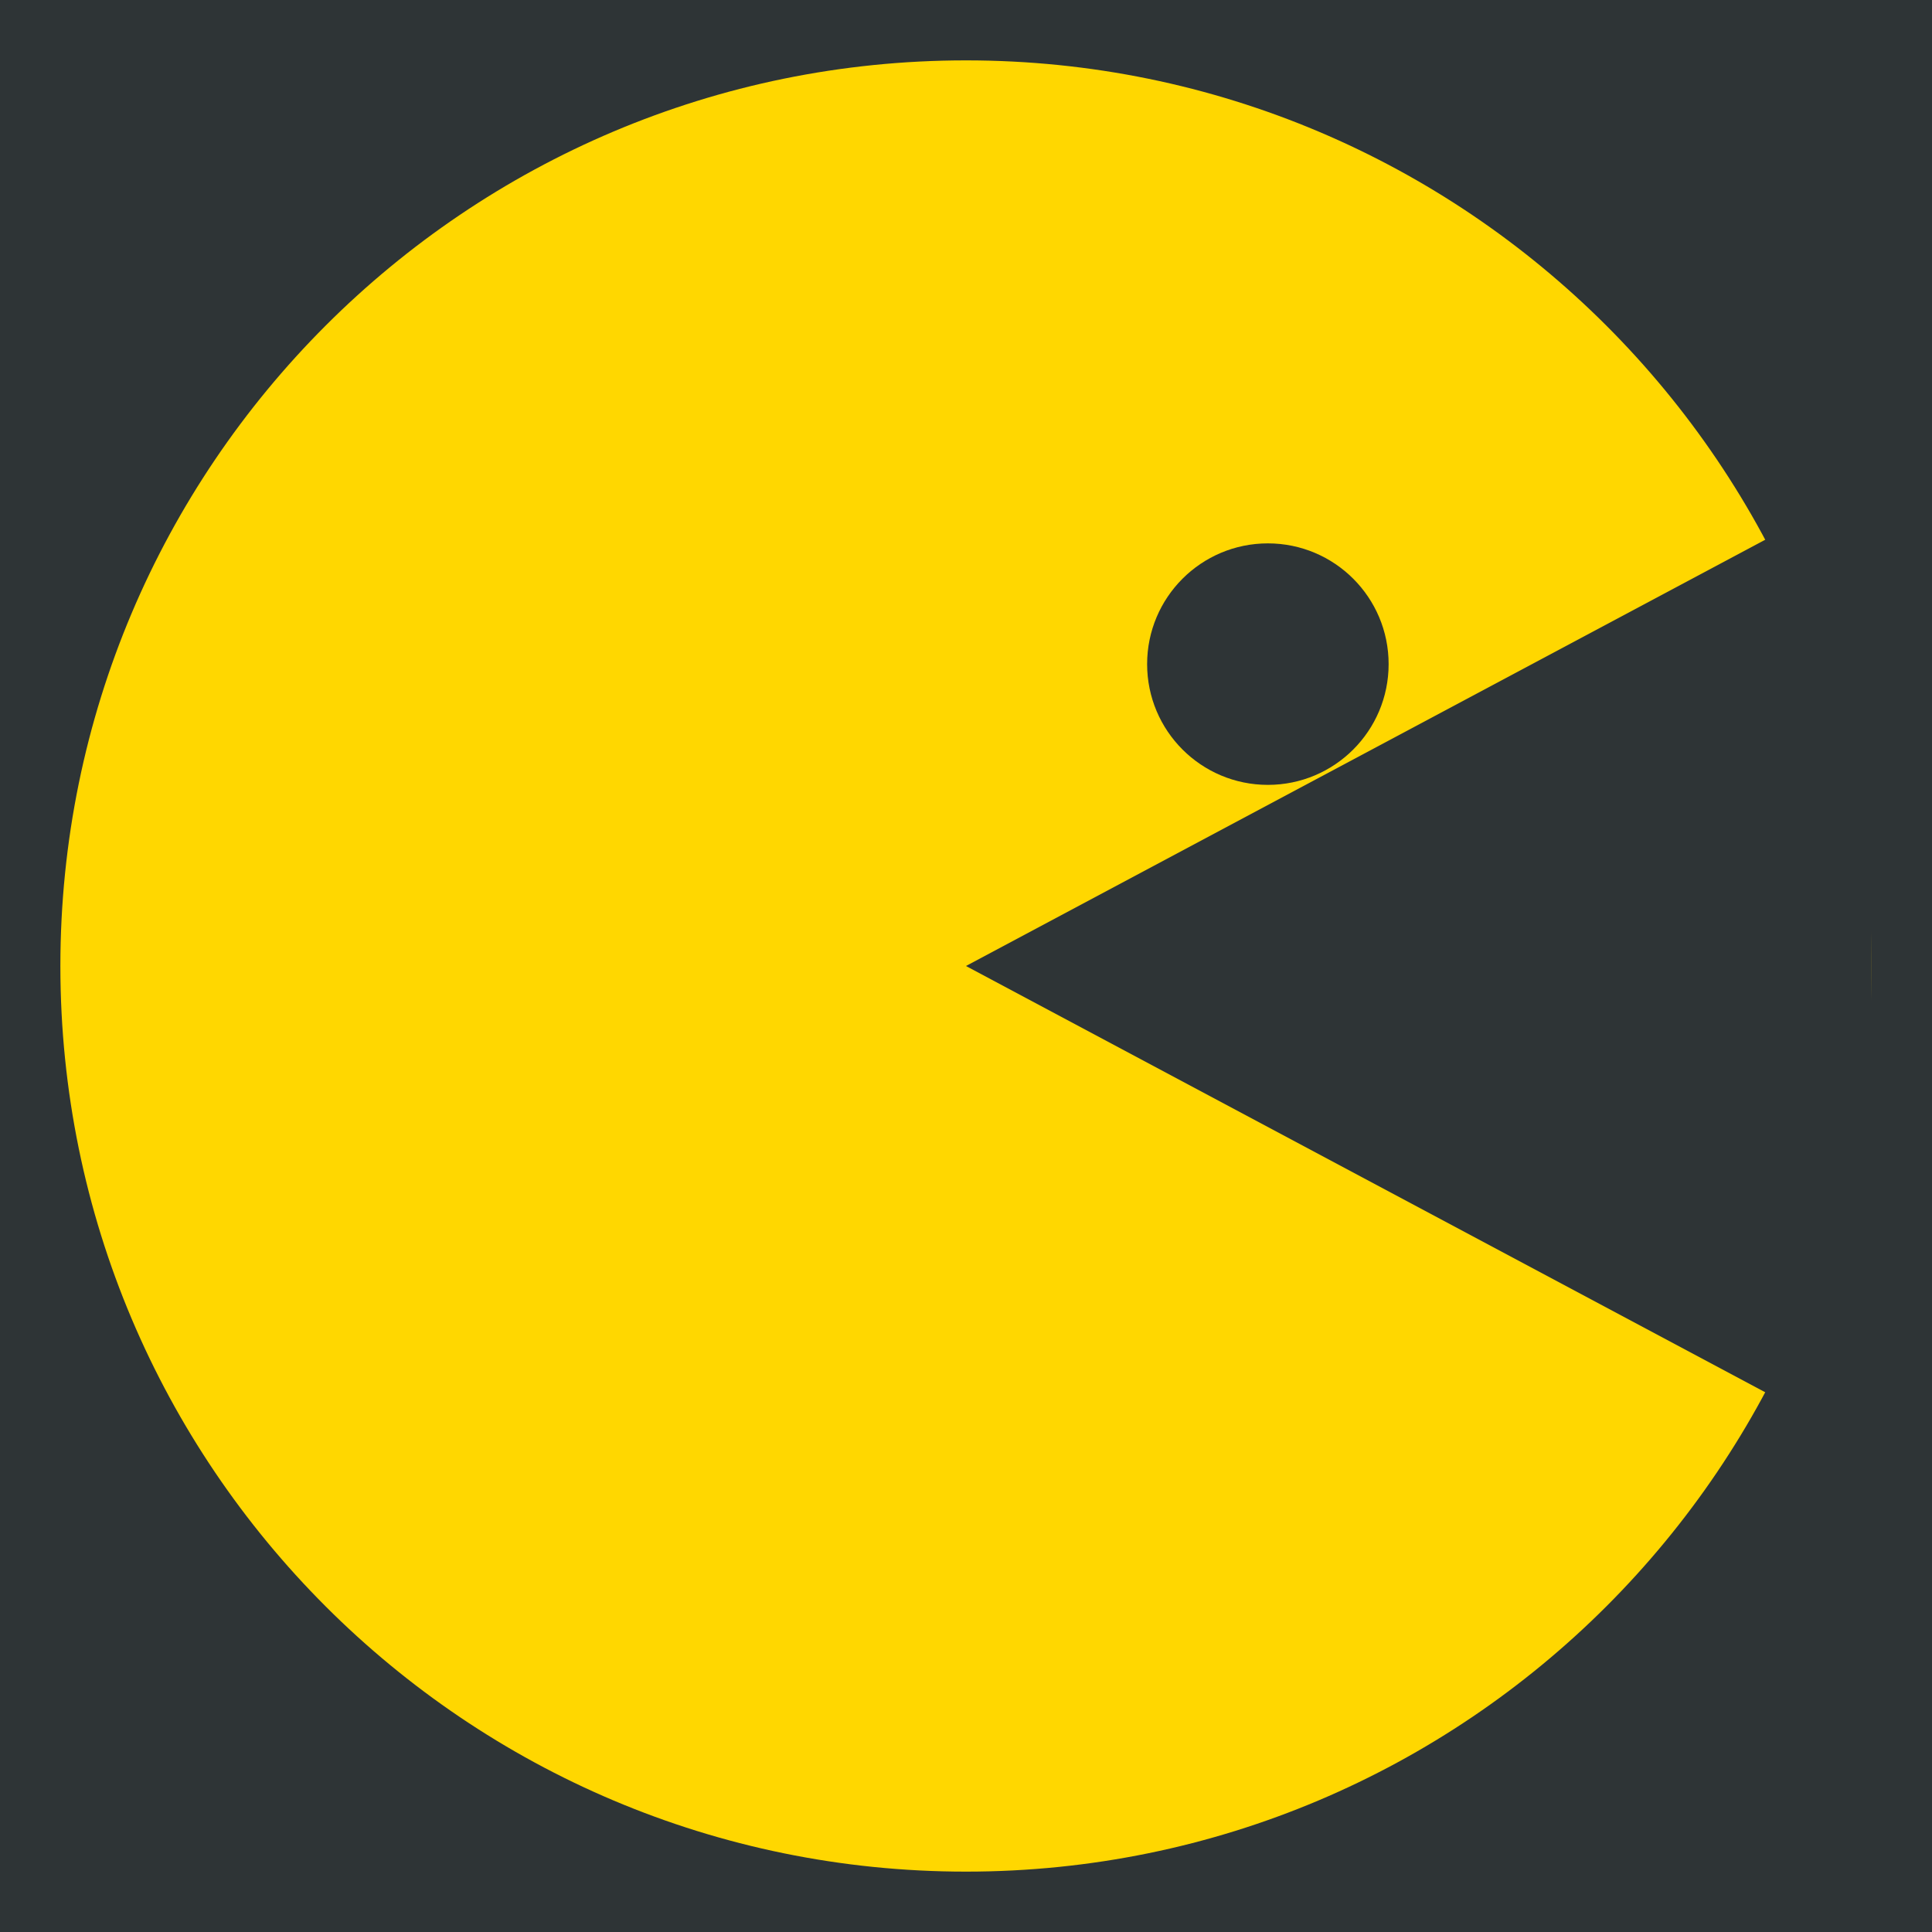
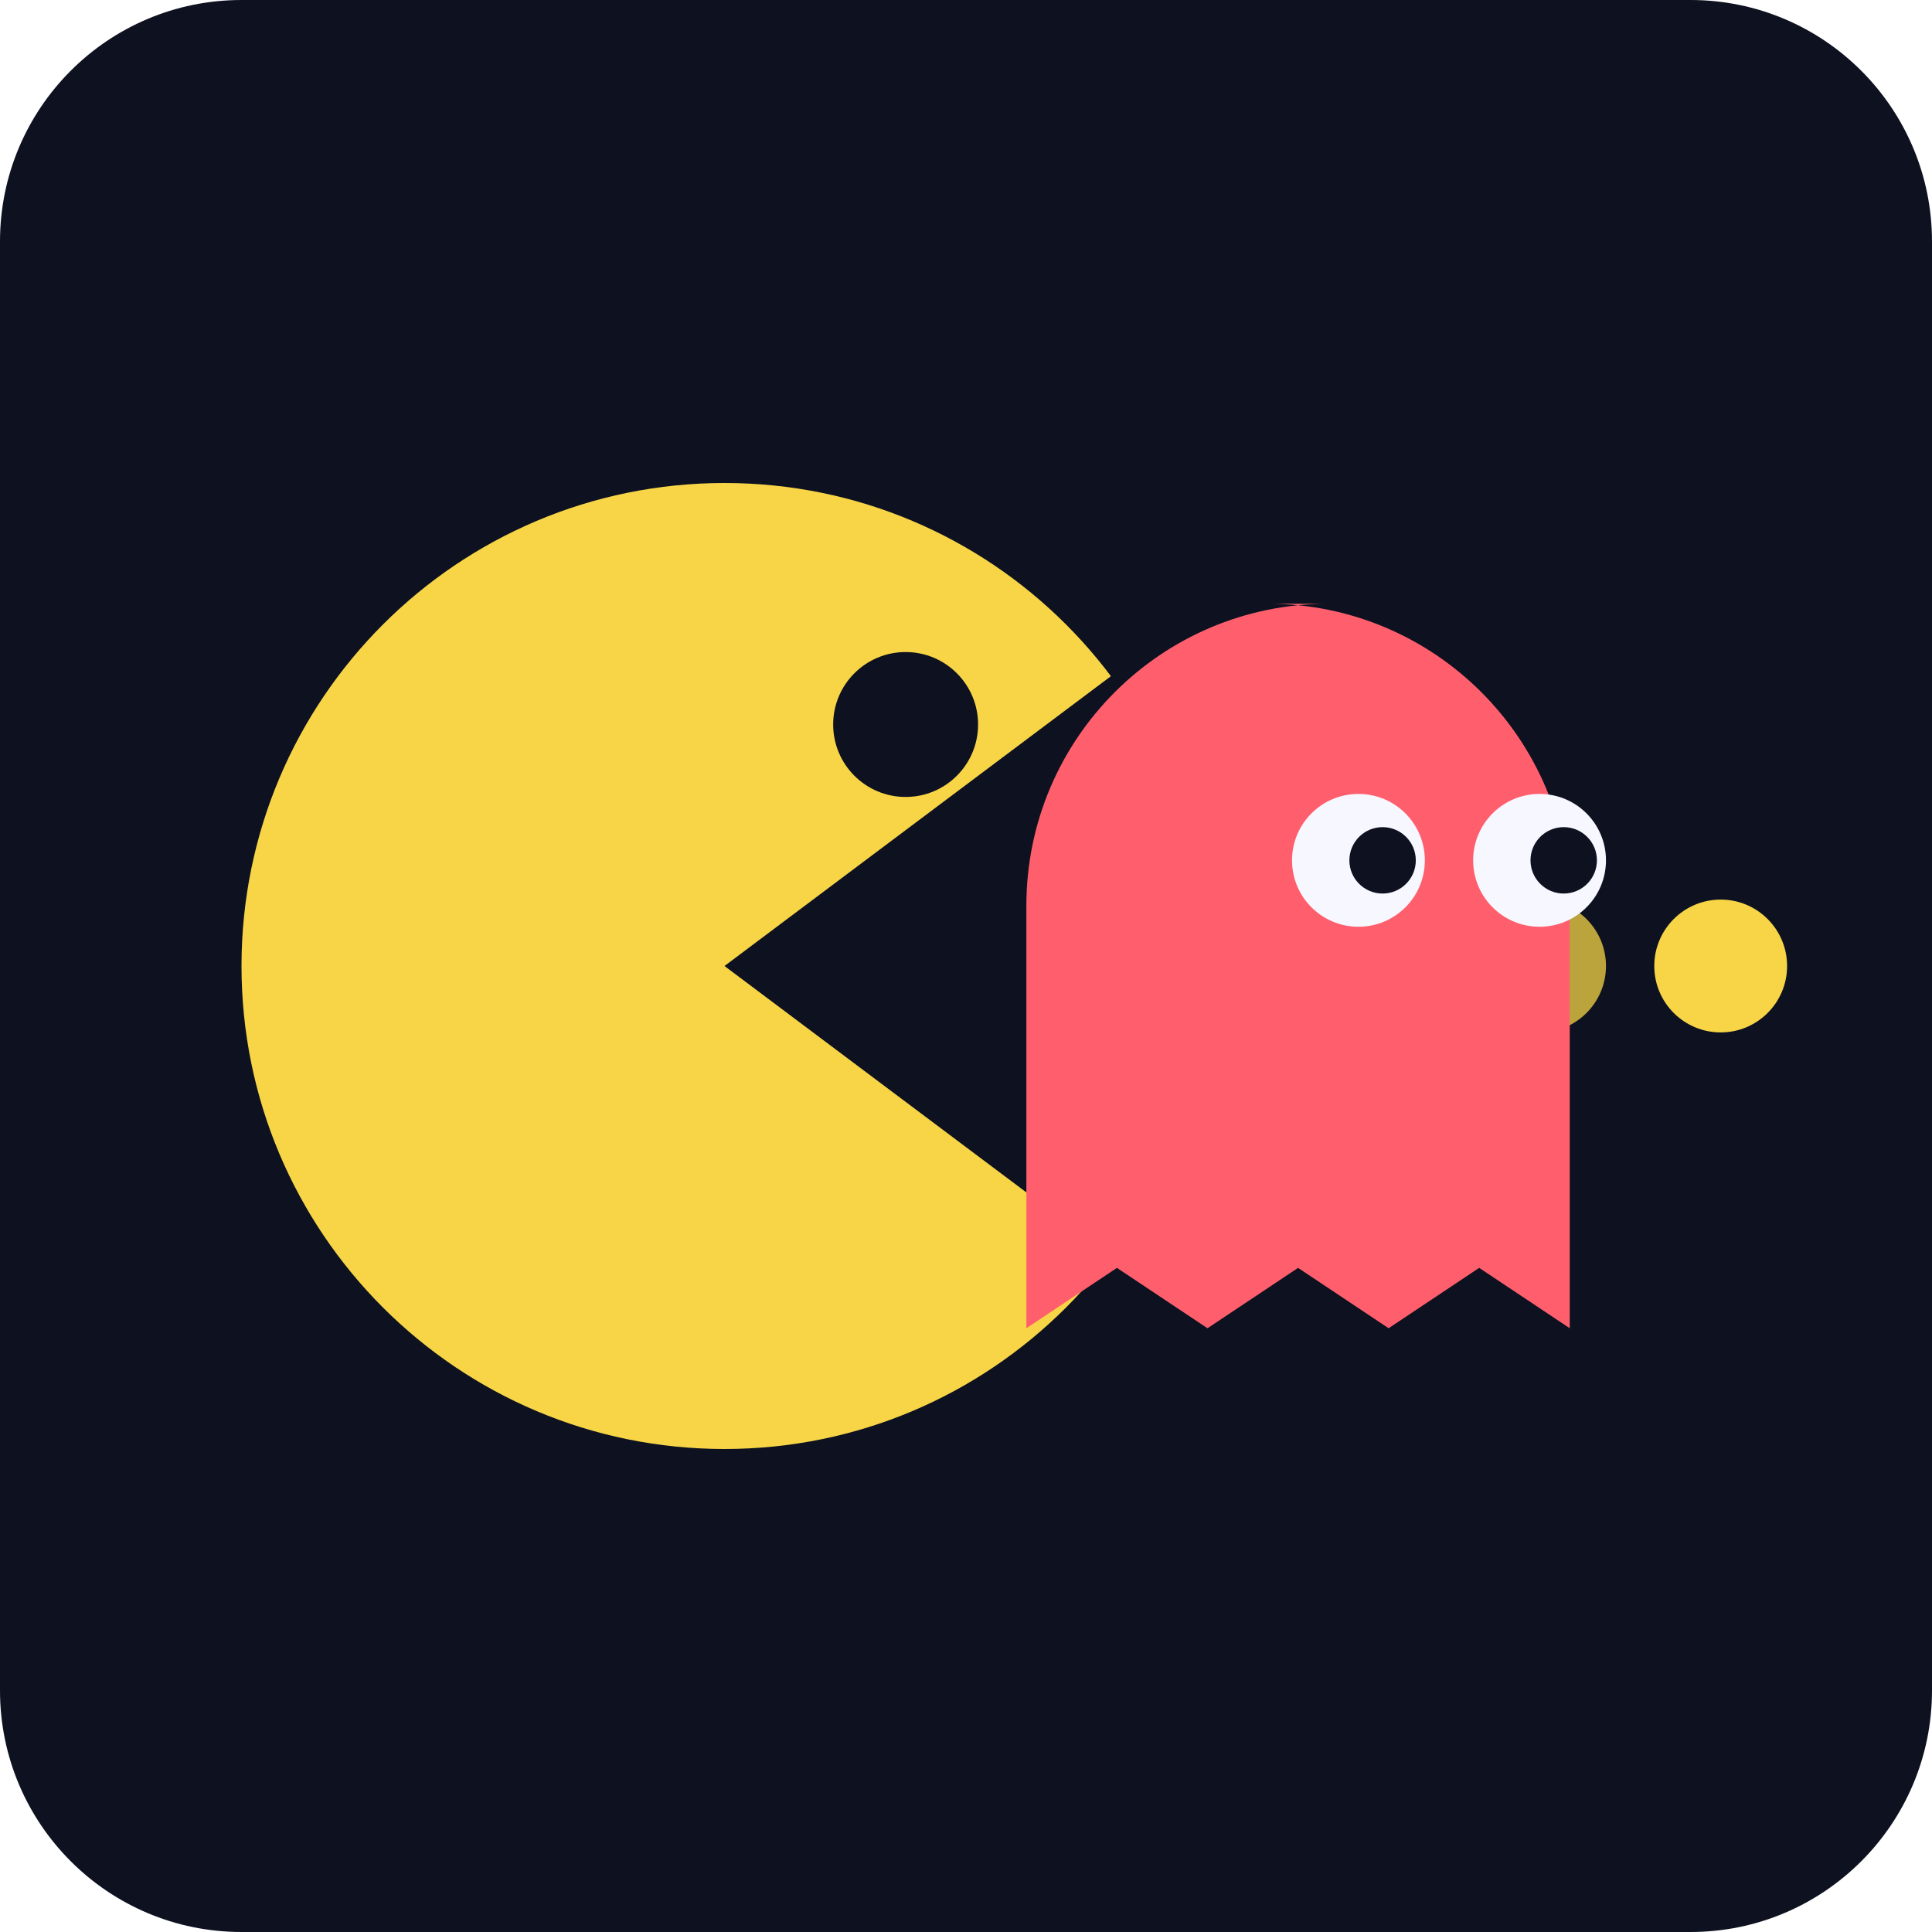
- <svg xmlns="http://www.w3.org/2000/svg" viewBox="0 0 64 64">
-   <rect width="64" height="64" fill="#2e3436" />
-   <circle cx="32" cy="32" r="30" fill="#ffd700" />
-   <polygon points="32,32 62,16 62,48" fill="#2e3436" />
-   <circle cx="42" cy="22" r="4" fill="#2e3436" />
+ <svg xmlns="http://www.w3.org/2000/svg" viewBox="0 0 64 64" role="img" aria-labelledby="title desc">
+   <rect width="64" height="64" rx="8" fill="#0d1120" />
+   <circle cx="24" cy="32" r="16" fill="#f7d547" />
+   <polygon points="24,32 40,20 40,44" fill="#0d1120" />
+   <circle cx="30" cy="24" r="2.4" fill="#0d1120" />
+   <circle cx="45" cy="32" r="2.2" fill="#f7d547" opacity="0.6" />
+   <circle cx="51" cy="32" r="2.2" fill="#f7d547" opacity="0.75" />
+   <circle cx="57" cy="32" r="2.2" fill="#f7d547" />
+   <path d="M42 20a10 10 0 0 1 10 10v14l-3-2-3 2-3-2-3 2-3-2-3 2V30a10 10 0 0 1 10-10z" fill="#ff5f6d" />
+   <circle cx="45" cy="28.5" r="2.2" fill="#f7f8ff" />
+   <circle cx="51" cy="28.5" r="2.2" fill="#f7f8ff" />
+   <circle cx="45.8" cy="28.5" r="1.1" fill="#0d1120" />
+   <circle cx="51.8" cy="28.5" r="1.1" fill="#0d1120" />
</svg>
